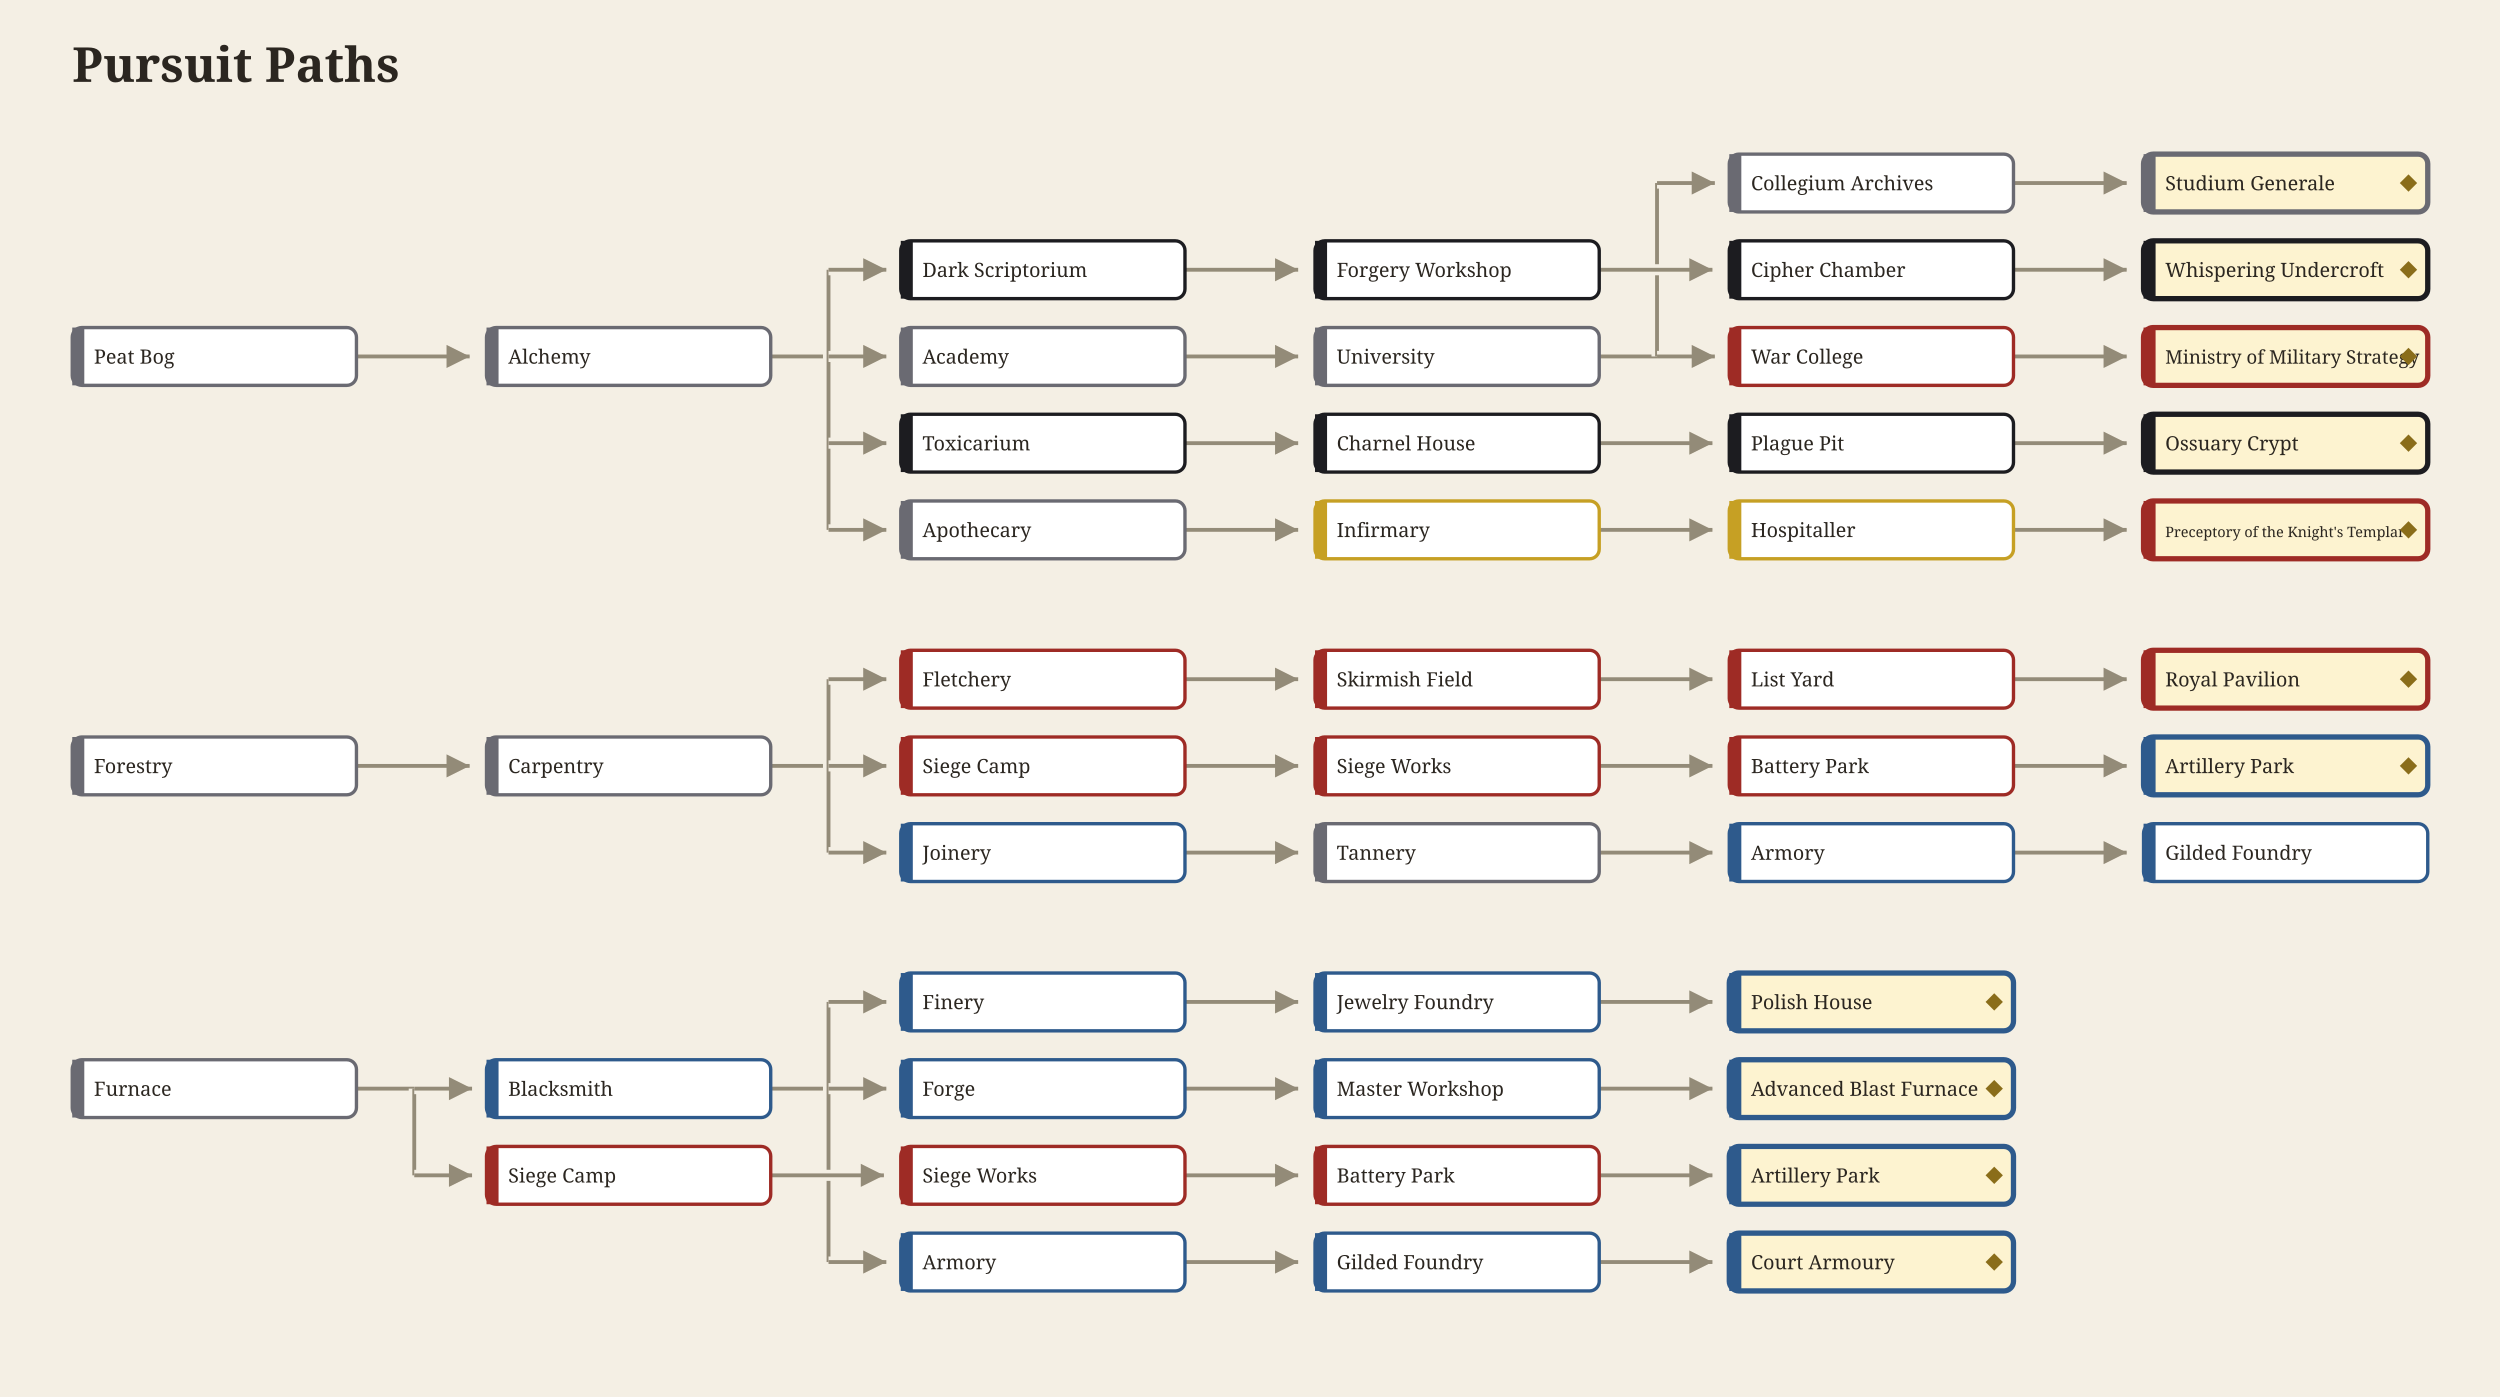
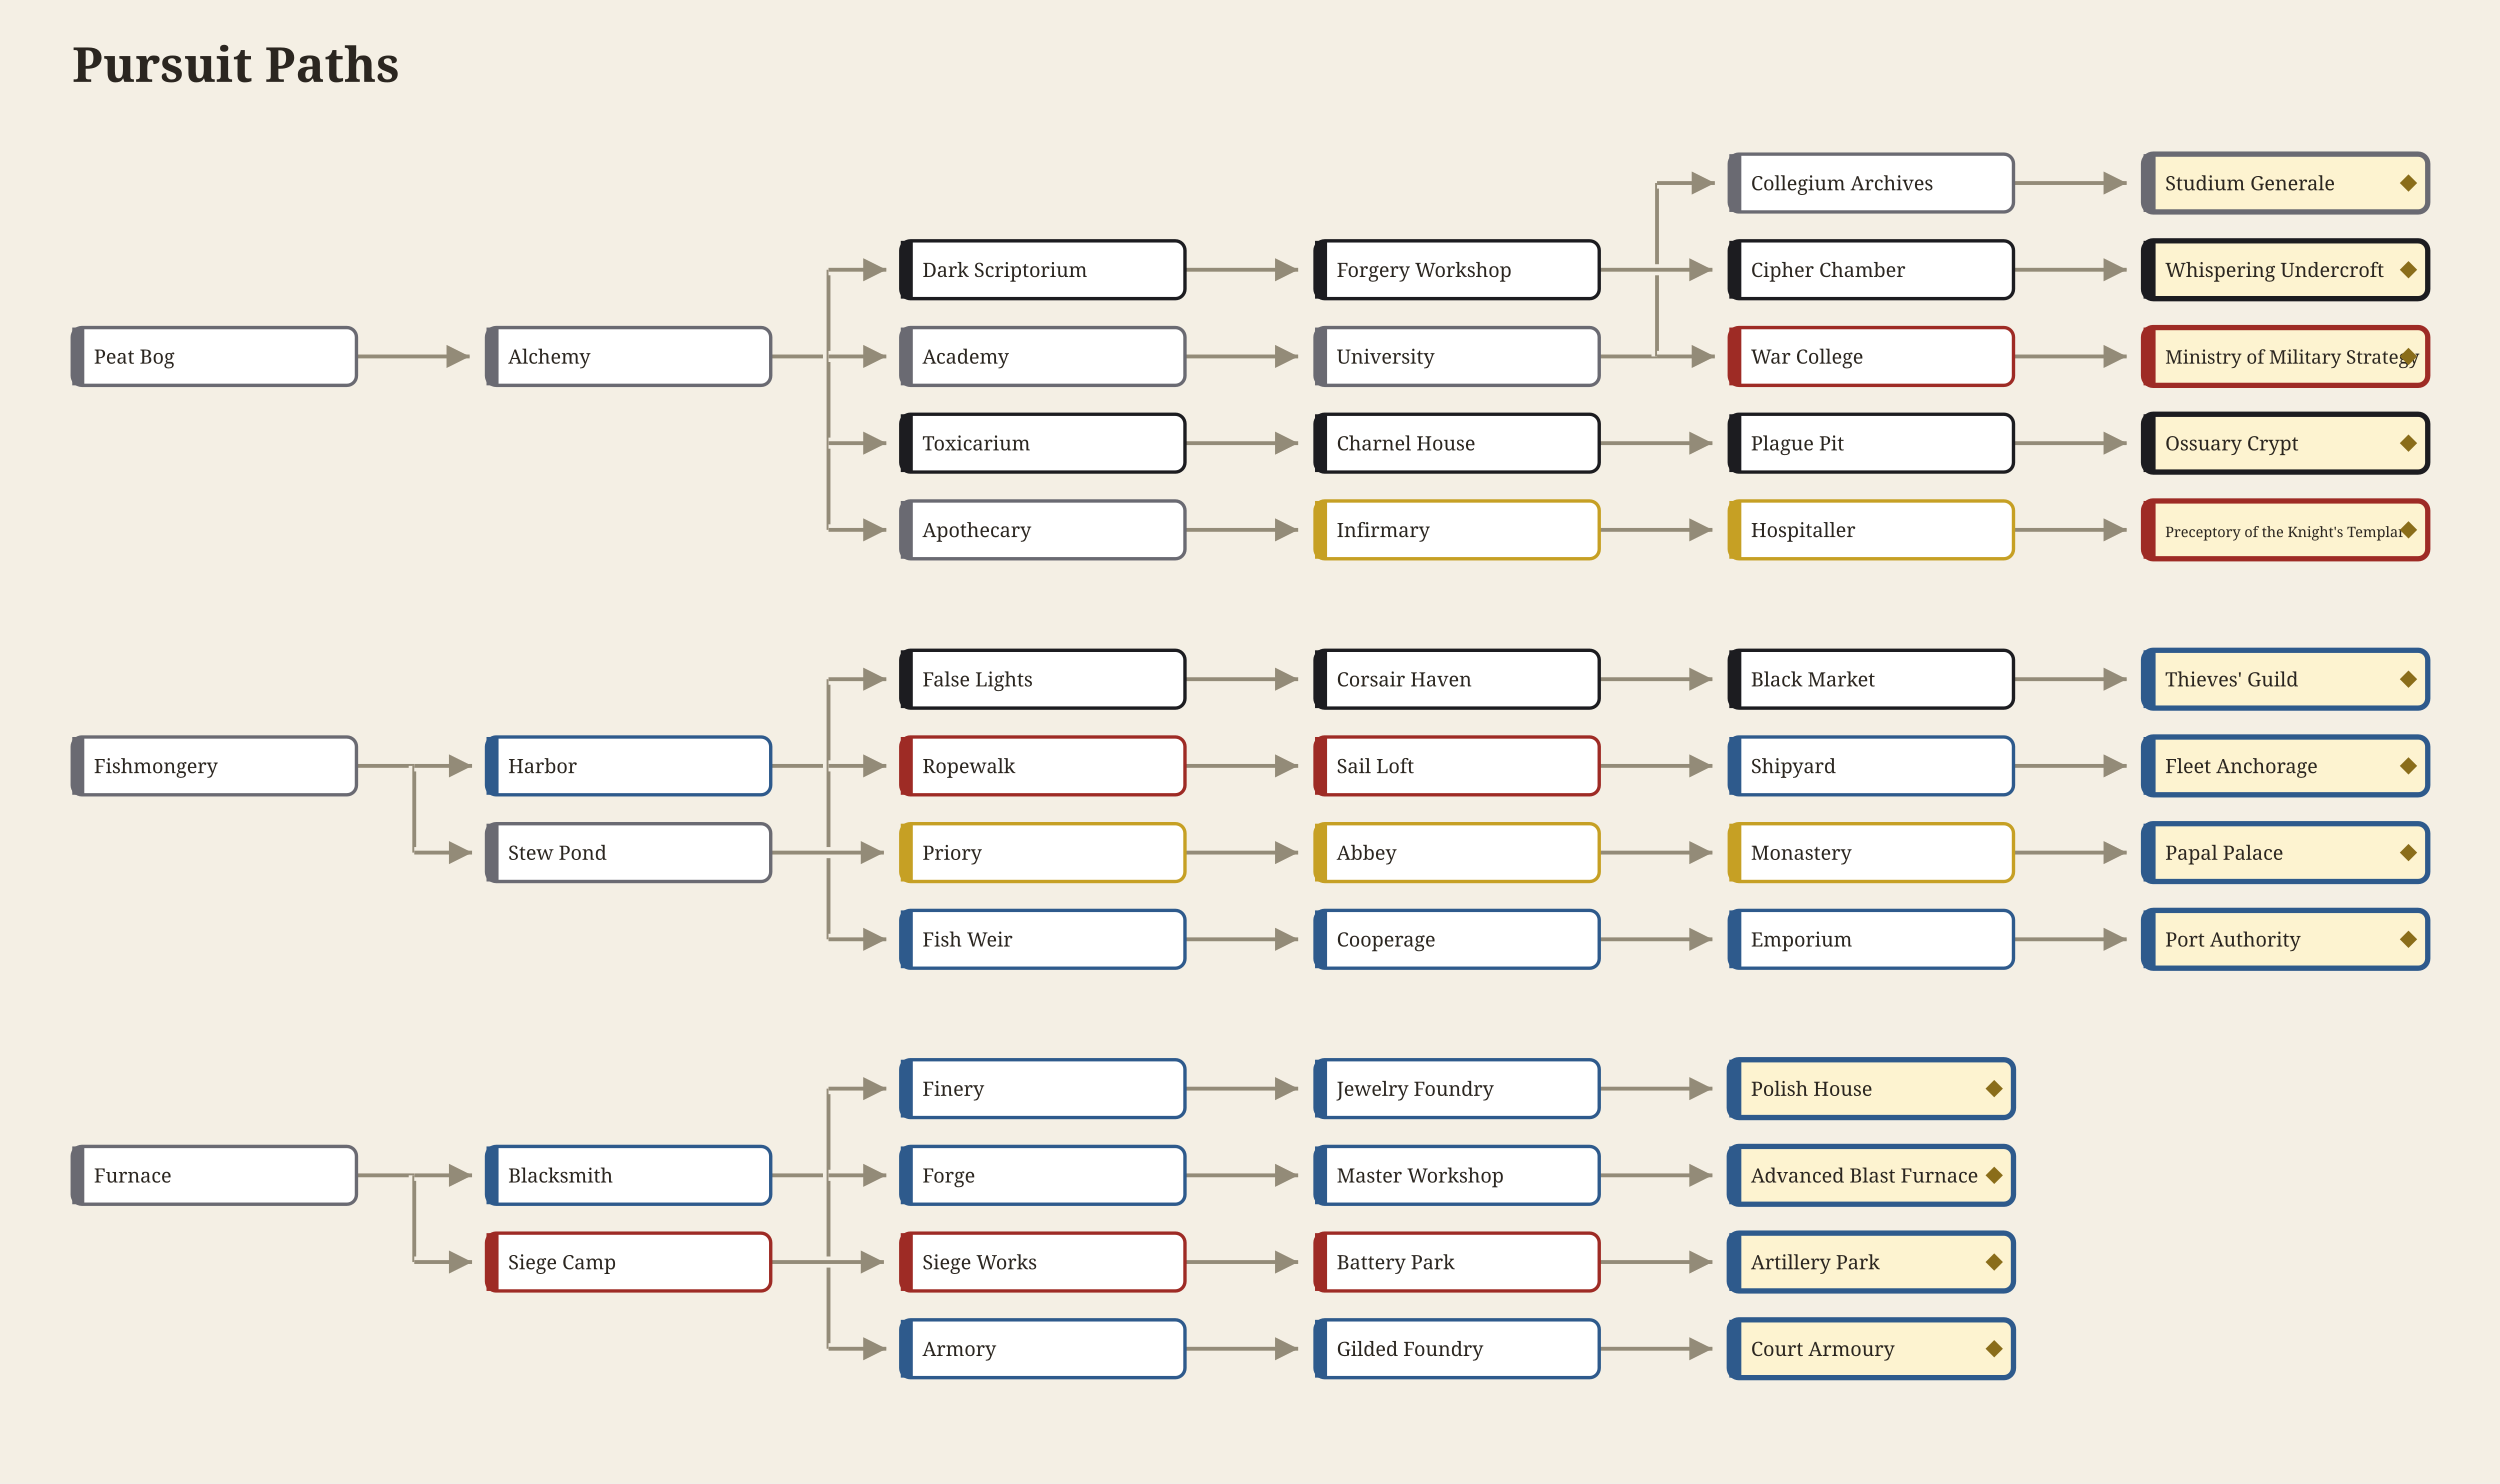
- <svg xmlns="http://www.w3.org/2000/svg" width="1038" height="580" viewBox="0 0 1038 580" font-family="Georgia, serif">
-   <rect width="1038" height="580" fill="#f4efe4" />
+ <svg xmlns="http://www.w3.org/2000/svg" width="1038" height="616" viewBox="0 0 1038 616" font-family="Georgia, serif">
+   <rect width="1038" height="616" fill="#f4efe4" />
  <defs>
    <marker id="arw-2E5A8C" markerWidth="7" markerHeight="7" refX="6" refY="3" orient="auto">
      <path d="M0,0 L6,3 L0,6 Z" fill="#2E5A8C" />
    </marker>
    <marker id="arw-9E2B25" markerWidth="7" markerHeight="7" refX="6" refY="3" orient="auto">
      <path d="M0,0 L6,3 L0,6 Z" fill="#9E2B25" />
    </marker>
    <marker id="arw-1c9c8c" markerWidth="7" markerHeight="7" refX="6" refY="3" orient="auto">
      <path d="M0,0 L6,3 L0,6 Z" fill="#1c9c8c" />
    </marker>
    <marker id="arw-C6A024" markerWidth="7" markerHeight="7" refX="6" refY="3" orient="auto">
      <path d="M0,0 L6,3 L0,6 Z" fill="#C6A024" />
    </marker>
    <marker id="arw-6A3D8F" markerWidth="7" markerHeight="7" refX="6" refY="3" orient="auto">
      <path d="M0,0 L6,3 L0,6 Z" fill="#6A3D8F" />
    </marker>
    <marker id="arw-CC6A1A" markerWidth="7" markerHeight="7" refX="6" refY="3" orient="auto">
      <path d="M0,0 L6,3 L0,6 Z" fill="#CC6A1A" />
    </marker>
    <marker id="arw-3a7d3a" markerWidth="7" markerHeight="7" refX="6" refY="3" orient="auto">
      <path d="M0,0 L6,3 L0,6 Z" fill="#3a7d3a" />
    </marker>
    <marker id="arw-b5347a" markerWidth="7" markerHeight="7" refX="6" refY="3" orient="auto">
      <path d="M0,0 L6,3 L0,6 Z" fill="#b5347a" />
    </marker>
    <marker id="arw-2b6f9e" markerWidth="7" markerHeight="7" refX="6" refY="3" orient="auto">
      <path d="M0,0 L6,3 L0,6 Z" fill="#2b6f9e" />
    </marker>
    <marker id="arw-8a6d1a" markerWidth="7" markerHeight="7" refX="6" refY="3" orient="auto">
      <path d="M0,0 L6,3 L0,6 Z" fill="#8a6d1a" />
    </marker>
    <marker id="arw-5f5647" markerWidth="7" markerHeight="7" refX="6" refY="3" orient="auto">
      <path d="M0,0 L6,3 L0,6 Z" fill="#5f5647" />
    </marker>
    <marker id="arw-7a2ea0" markerWidth="7" markerHeight="7" refX="6" refY="3" orient="auto">
      <path d="M0,0 L6,3 L0,6 Z" fill="#7a2ea0" />
    </marker>
    <marker id="arw-0f8a7e" markerWidth="7" markerHeight="7" refX="6" refY="3" orient="auto">
      <path d="M0,0 L6,3 L0,6 Z" fill="#0f8a7e" />
    </marker>
    <marker id="arw-a83232" markerWidth="7" markerHeight="7" refX="6" refY="3" orient="auto">
      <path d="M0,0 L6,3 L0,6 Z" fill="#a83232" />
    </marker>
    <marker id="arw-8f8672" markerWidth="7" markerHeight="7" refX="6" refY="3" orient="auto">
      <path d="M0,0 L6,3 L0,6 Z" fill="#8f8672" />
    </marker>
  </defs>
  <text x="30" y="34" font-size="20" font-weight="bold" fill="#2b2620">Pursuit Paths</text>
  <path d="M148,148 L195,148" fill="none" stroke="#f4efe4" stroke-width="4.6" opacity="1" />
  <path d="M148,148 L195,148" fill="none" stroke="#8f8672" stroke-width="1.6" opacity="0.95" marker-end="url(#arw-8f8672)" />
  <path d="M320,148 L344,148" fill="none" stroke="#f4efe4" stroke-width="4.6" opacity="1" />
  <path d="M320,148 L344,148" fill="none" stroke="#8f8672" stroke-width="1.6" opacity="0.95" />
  <path d="M344,112 L344,220" fill="none" stroke="#f4efe4" stroke-width="4.6" opacity="1" />
  <path d="M344,112 L344,220" fill="none" stroke="#8f8672" stroke-width="1.6" opacity="0.95" />
  <path d="M344,148 L368,148" fill="none" stroke="#f4efe4" stroke-width="4.6" opacity="1" />
  <path d="M344,148 L368,148" fill="none" stroke="#8f8672" stroke-width="1.6" opacity="0.95" marker-end="url(#arw-8f8672)" />
  <path d="M344,220 L368,220" fill="none" stroke="#f4efe4" stroke-width="4.6" opacity="1" />
  <path d="M344,220 L368,220" fill="none" stroke="#8f8672" stroke-width="1.6" opacity="0.95" marker-end="url(#arw-8f8672)" />
  <path d="M344,112 L368,112" fill="none" stroke="#f4efe4" stroke-width="4.6" opacity="1" />
  <path d="M344,112 L368,112" fill="none" stroke="#8f8672" stroke-width="1.6" opacity="0.95" marker-end="url(#arw-8f8672)" />
  <path d="M344,184 L368,184" fill="none" stroke="#f4efe4" stroke-width="4.6" opacity="1" />
  <path d="M344,184 L368,184" fill="none" stroke="#8f8672" stroke-width="1.6" opacity="0.95" marker-end="url(#arw-8f8672)" />
  <path d="M492,148 L539,148" fill="none" stroke="#f4efe4" stroke-width="4.6" opacity="1" />
  <path d="M492,148 L539,148" fill="none" stroke="#8f8672" stroke-width="1.6" opacity="0.95" marker-end="url(#arw-8f8672)" />
  <path d="M492,184 L539,184" fill="none" stroke="#f4efe4" stroke-width="4.6" opacity="1" />
  <path d="M492,184 L539,184" fill="none" stroke="#8f8672" stroke-width="1.6" opacity="0.95" marker-end="url(#arw-8f8672)" />
  <path d="M492,220 L539,220" fill="none" stroke="#f4efe4" stroke-width="4.6" opacity="1" />
  <path d="M492,220 L539,220" fill="none" stroke="#8f8672" stroke-width="1.6" opacity="0.95" marker-end="url(#arw-8f8672)" />
  <path d="M492,112 L539,112" fill="none" stroke="#f4efe4" stroke-width="4.6" opacity="1" />
  <path d="M492,112 L539,112" fill="none" stroke="#8f8672" stroke-width="1.6" opacity="0.95" marker-end="url(#arw-8f8672)" />
  <path d="M664,148 L688,148" fill="none" stroke="#f4efe4" stroke-width="4.6" opacity="1" />
  <path d="M664,148 L688,148" fill="none" stroke="#8f8672" stroke-width="1.6" opacity="0.95" />
  <path d="M688,76 L688,148" fill="none" stroke="#f4efe4" stroke-width="4.6" opacity="1" />
  <path d="M688,76 L688,148" fill="none" stroke="#8f8672" stroke-width="1.6" opacity="0.95" />
  <path d="M688,76 L712,76" fill="none" stroke="#f4efe4" stroke-width="4.6" opacity="1" />
  <path d="M688,76 L712,76" fill="none" stroke="#8f8672" stroke-width="1.6" opacity="0.95" marker-end="url(#arw-8f8672)" />
  <path d="M688,148 L712,148" fill="none" stroke="#f4efe4" stroke-width="4.6" opacity="1" />
  <path d="M688,148 L712,148" fill="none" stroke="#8f8672" stroke-width="1.6" opacity="0.95" marker-end="url(#arw-8f8672)" />
  <path d="M664,184 L711,184" fill="none" stroke="#f4efe4" stroke-width="4.6" opacity="1" />
  <path d="M664,184 L711,184" fill="none" stroke="#8f8672" stroke-width="1.6" opacity="0.95" marker-end="url(#arw-8f8672)" />
  <path d="M664,220 L711,220" fill="none" stroke="#f4efe4" stroke-width="4.6" opacity="1" />
  <path d="M664,220 L711,220" fill="none" stroke="#8f8672" stroke-width="1.6" opacity="0.95" marker-end="url(#arw-8f8672)" />
  <path d="M664,112 L711,112" fill="none" stroke="#f4efe4" stroke-width="4.6" opacity="1" />
  <path d="M664,112 L711,112" fill="none" stroke="#8f8672" stroke-width="1.6" opacity="0.95" marker-end="url(#arw-8f8672)" />
  <path d="M836,148 L883,148" fill="none" stroke="#f4efe4" stroke-width="4.6" opacity="1" />
  <path d="M836,148 L883,148" fill="none" stroke="#8f8672" stroke-width="1.6" opacity="0.95" marker-end="url(#arw-8f8672)" />
  <path d="M836,184 L883,184" fill="none" stroke="#f4efe4" stroke-width="4.6" opacity="1" />
  <path d="M836,184 L883,184" fill="none" stroke="#8f8672" stroke-width="1.6" opacity="0.95" marker-end="url(#arw-8f8672)" />
  <path d="M836,220 L883,220" fill="none" stroke="#f4efe4" stroke-width="4.6" opacity="1" />
  <path d="M836,220 L883,220" fill="none" stroke="#8f8672" stroke-width="1.6" opacity="0.95" marker-end="url(#arw-8f8672)" />
  <path d="M836,76 L883,76" fill="none" stroke="#f4efe4" stroke-width="4.6" opacity="1" />
  <path d="M836,76 L883,76" fill="none" stroke="#8f8672" stroke-width="1.6" opacity="0.95" marker-end="url(#arw-8f8672)" />
  <path d="M836,112 L883,112" fill="none" stroke="#f4efe4" stroke-width="4.6" opacity="1" />
  <path d="M836,112 L883,112" fill="none" stroke="#8f8672" stroke-width="1.6" opacity="0.95" marker-end="url(#arw-8f8672)" />
  <rect x="30" y="136" width="118" height="24" rx="4" fill="#ffffff" stroke="#6a6a72" stroke-width="1.4" />
  <rect x="30" y="136" width="5" height="24" fill="#6a6a72" />
  <text x="39" y="151" font-size="8.2" fill="#2b2620">Peat Bog</text>
  <rect x="202" y="136" width="118" height="24" rx="4" fill="#ffffff" stroke="#6a6a72" stroke-width="1.4" />
  <rect x="202" y="136" width="5" height="24" fill="#6a6a72" />
  <text x="211" y="151" font-size="8.2" fill="#2b2620">Alchemy</text>
  <rect x="374" y="136" width="118" height="24" rx="4" fill="#ffffff" stroke="#6a6a72" stroke-width="1.4" />
  <rect x="374" y="136" width="5" height="24" fill="#6a6a72" />
  <text x="383" y="151" font-size="8.2" fill="#2b2620">Academy</text>
  <rect x="374" y="172" width="118" height="24" rx="4" fill="#ffffff" stroke="#1c1c20" stroke-width="1.4" />
  <rect x="374" y="172" width="5" height="24" fill="#1c1c20" />
  <text x="383" y="187" font-size="8.2" fill="#2b2620">Toxicarium</text>
  <rect x="374" y="208" width="118" height="24" rx="4" fill="#ffffff" stroke="#6a6a72" stroke-width="1.4" />
  <rect x="374" y="208" width="5" height="24" fill="#6a6a72" />
  <text x="383" y="223" font-size="8.2" fill="#2b2620">Apothecary</text>
  <rect x="374" y="100" width="118" height="24" rx="4" fill="#ffffff" stroke="#1c1c20" stroke-width="1.4" />
  <rect x="374" y="100" width="5" height="24" fill="#1c1c20" />
  <text x="383" y="115" font-size="8.2" fill="#2b2620">Dark Scriptorium</text>
  <rect x="546" y="136" width="118" height="24" rx="4" fill="#ffffff" stroke="#6a6a72" stroke-width="1.4" />
  <rect x="546" y="136" width="5" height="24" fill="#6a6a72" />
  <text x="555" y="151" font-size="8.2" fill="#2b2620">University</text>
  <rect x="546" y="172" width="118" height="24" rx="4" fill="#ffffff" stroke="#1c1c20" stroke-width="1.4" />
  <rect x="546" y="172" width="5" height="24" fill="#1c1c20" />
  <text x="555" y="187" font-size="8.2" fill="#2b2620">Charnel House</text>
  <rect x="546" y="208" width="118" height="24" rx="4" fill="#ffffff" stroke="#C6A024" stroke-width="1.4" />
  <rect x="546" y="208" width="5" height="24" fill="#C6A024" />
  <text x="555" y="223" font-size="8.2" fill="#2b2620">Infirmary</text>
  <rect x="546" y="100" width="118" height="24" rx="4" fill="#ffffff" stroke="#1c1c20" stroke-width="1.4" />
  <rect x="546" y="100" width="5" height="24" fill="#1c1c20" />
  <text x="555" y="115" font-size="8.2" fill="#2b2620">Forgery Workshop</text>
  <rect x="718" y="136" width="118" height="24" rx="4" fill="#ffffff" stroke="#9E2B25" stroke-width="1.4" />
  <rect x="718" y="136" width="5" height="24" fill="#9E2B25" />
  <text x="727" y="151" font-size="8.2" fill="#2b2620">War College</text>
  <rect x="718" y="172" width="118" height="24" rx="4" fill="#ffffff" stroke="#1c1c20" stroke-width="1.4" />
  <rect x="718" y="172" width="5" height="24" fill="#1c1c20" />
  <text x="727" y="187" font-size="8.2" fill="#2b2620">Plague Pit</text>
  <rect x="718" y="208" width="118" height="24" rx="4" fill="#ffffff" stroke="#C6A024" stroke-width="1.4" />
  <rect x="718" y="208" width="5" height="24" fill="#C6A024" />
  <text x="727" y="223" font-size="8.2" fill="#2b2620">Hospitaller</text>
  <rect x="718" y="64" width="118" height="24" rx="4" fill="#ffffff" stroke="#6a6a72" stroke-width="1.4" />
  <rect x="718" y="64" width="5" height="24" fill="#6a6a72" />
  <text x="727" y="79" font-size="8.2" fill="#2b2620">Collegium Archives</text>
  <rect x="718" y="100" width="118" height="24" rx="4" fill="#ffffff" stroke="#1c1c20" stroke-width="1.4" />
  <rect x="718" y="100" width="5" height="24" fill="#1c1c20" />
  <text x="727" y="115" font-size="8.2" fill="#2b2620">Cipher Chamber</text>
  <rect x="890" y="136" width="118" height="24" rx="4" fill="#fdf3d0" stroke="#9E2B25" stroke-width="2.2" />
  <rect x="890" y="136" width="5" height="24" fill="#9E2B25" />
  <text x="899" y="151" font-size="7.8" fill="#2b2620">Ministry of Military Strategy</text>
  <polygon points="1000.0,144.4 1003.6,148.0 1000.0,151.6 996.4,148.0" fill="#8a6d1a" />
  <rect x="890" y="172" width="118" height="24" rx="4" fill="#fdf3d0" stroke="#1c1c20" stroke-width="2.2" />
  <rect x="890" y="172" width="5" height="24" fill="#1c1c20" />
  <text x="899" y="187" font-size="8.2" fill="#2b2620">Ossuary Crypt</text>
  <polygon points="1000.0,180.4 1003.6,184.0 1000.0,187.6 996.4,184.0" fill="#8a6d1a" />
  <rect x="890" y="208" width="118" height="24" rx="4" fill="#fdf3d0" stroke="#9E2B25" stroke-width="2.2" />
  <rect x="890" y="208" width="5" height="24" fill="#9E2B25" />
  <text x="899" y="223" font-size="6.0" fill="#2b2620">Preceptory of the Knight's Templar</text>
  <polygon points="1000.0,216.4 1003.6,220.0 1000.0,223.6 996.4,220.0" fill="#8a6d1a" />
  <rect x="890" y="64" width="118" height="24" rx="4" fill="#fdf3d0" stroke="#6a6a72" stroke-width="2.2" />
  <rect x="890" y="64" width="5" height="24" fill="#6a6a72" />
  <text x="899" y="79" font-size="8.2" fill="#2b2620">Studium Generale</text>
  <polygon points="1000.0,72.4 1003.6,76.0 1000.0,79.6 996.4,76.0" fill="#8a6d1a" />
  <rect x="890" y="100" width="118" height="24" rx="4" fill="#fdf3d0" stroke="#1c1c20" stroke-width="2.2" />
  <rect x="890" y="100" width="5" height="24" fill="#1c1c20" />
  <text x="899" y="115" font-size="8.2" fill="#2b2620">Whispering Undercroft</text>
  <polygon points="1000.0,108.4 1003.6,112.0 1000.0,115.6 996.4,112.0" fill="#8a6d1a" />
-   <path d="M148,318 L195,318" fill="none" stroke="#f4efe4" stroke-width="4.6" opacity="1" />
-   <path d="M148,318 L195,318" fill="none" stroke="#8f8672" stroke-width="1.6" opacity="0.95" marker-end="url(#arw-8f8672)" />
+   <path d="M148,318 L172,318" fill="none" stroke="#f4efe4" stroke-width="4.6" opacity="1" />
+   <path d="M148,318 L172,318" fill="none" stroke="#8f8672" stroke-width="1.6" opacity="0.95" />
+   <path d="M172,318 L172,354" fill="none" stroke="#f4efe4" stroke-width="4.6" opacity="1" />
+   <path d="M172,318 L172,354" fill="none" stroke="#8f8672" stroke-width="1.6" opacity="0.95" />
+   <path d="M172,318 L196,318" fill="none" stroke="#f4efe4" stroke-width="4.6" opacity="1" />
+   <path d="M172,318 L196,318" fill="none" stroke="#8f8672" stroke-width="1.6" opacity="0.95" marker-end="url(#arw-8f8672)" />
+   <path d="M172,354 L196,354" fill="none" stroke="#f4efe4" stroke-width="4.6" opacity="1" />
+   <path d="M172,354 L196,354" fill="none" stroke="#8f8672" stroke-width="1.6" opacity="0.95" marker-end="url(#arw-8f8672)" />
  <path d="M320,318 L344,318" fill="none" stroke="#f4efe4" stroke-width="4.6" opacity="1" />
  <path d="M320,318 L344,318" fill="none" stroke="#8f8672" stroke-width="1.6" opacity="0.95" />
-   <path d="M344,282 L344,354" fill="none" stroke="#f4efe4" stroke-width="4.6" opacity="1" />
-   <path d="M344,282 L344,354" fill="none" stroke="#8f8672" stroke-width="1.6" opacity="0.95" />
+   <path d="M344,282 L344,390" fill="none" stroke="#f4efe4" stroke-width="4.6" opacity="1" />
+   <path d="M344,282 L344,390" fill="none" stroke="#8f8672" stroke-width="1.6" opacity="0.95" />
+   <path d="M344,318 L368,318" fill="none" stroke="#f4efe4" stroke-width="4.6" opacity="1" />
+   <path d="M344,318 L368,318" fill="none" stroke="#8f8672" stroke-width="1.6" opacity="0.95" marker-end="url(#arw-8f8672)" />
  <path d="M344,282 L368,282" fill="none" stroke="#f4efe4" stroke-width="4.6" opacity="1" />
  <path d="M344,282 L368,282" fill="none" stroke="#8f8672" stroke-width="1.6" opacity="0.95" marker-end="url(#arw-8f8672)" />
-   <path d="M344,354 L368,354" fill="none" stroke="#f4efe4" stroke-width="4.6" opacity="1" />
-   <path d="M344,354 L368,354" fill="none" stroke="#8f8672" stroke-width="1.6" opacity="0.95" marker-end="url(#arw-8f8672)" />
-   <path d="M344,318 L368,318" fill="none" stroke="#f4efe4" stroke-width="4.6" opacity="1" />
-   <path d="M344,318 L368,318" fill="none" stroke="#8f8672" stroke-width="1.6" opacity="0.95" marker-end="url(#arw-8f8672)" />
+   <path d="M344,390 L368,390" fill="none" stroke="#f4efe4" stroke-width="4.6" opacity="1" />
+   <path d="M344,390 L368,390" fill="none" stroke="#8f8672" stroke-width="1.6" opacity="0.95" marker-end="url(#arw-8f8672)" />
+   <path d="M320,354 L367,354" fill="none" stroke="#f4efe4" stroke-width="4.6" opacity="1" />
+   <path d="M320,354 L367,354" fill="none" stroke="#8f8672" stroke-width="1.6" opacity="0.95" marker-end="url(#arw-8f8672)" />
  <path d="M492,318 L539,318" fill="none" stroke="#f4efe4" stroke-width="4.6" opacity="1" />
  <path d="M492,318 L539,318" fill="none" stroke="#8f8672" stroke-width="1.6" opacity="0.95" marker-end="url(#arw-8f8672)" />
  <path d="M492,354 L539,354" fill="none" stroke="#f4efe4" stroke-width="4.6" opacity="1" />
  <path d="M492,354 L539,354" fill="none" stroke="#8f8672" stroke-width="1.6" opacity="0.95" marker-end="url(#arw-8f8672)" />
+   <path d="M492,390 L539,390" fill="none" stroke="#f4efe4" stroke-width="4.6" opacity="1" />
+   <path d="M492,390 L539,390" fill="none" stroke="#8f8672" stroke-width="1.6" opacity="0.95" marker-end="url(#arw-8f8672)" />
  <path d="M492,282 L539,282" fill="none" stroke="#f4efe4" stroke-width="4.6" opacity="1" />
  <path d="M492,282 L539,282" fill="none" stroke="#8f8672" stroke-width="1.6" opacity="0.95" marker-end="url(#arw-8f8672)" />
  <path d="M664,318 L711,318" fill="none" stroke="#f4efe4" stroke-width="4.6" opacity="1" />
  <path d="M664,318 L711,318" fill="none" stroke="#8f8672" stroke-width="1.6" opacity="0.95" marker-end="url(#arw-8f8672)" />
  <path d="M664,354 L711,354" fill="none" stroke="#f4efe4" stroke-width="4.6" opacity="1" />
  <path d="M664,354 L711,354" fill="none" stroke="#8f8672" stroke-width="1.6" opacity="0.95" marker-end="url(#arw-8f8672)" />
+   <path d="M664,390 L711,390" fill="none" stroke="#f4efe4" stroke-width="4.6" opacity="1" />
+   <path d="M664,390 L711,390" fill="none" stroke="#8f8672" stroke-width="1.6" opacity="0.95" marker-end="url(#arw-8f8672)" />
  <path d="M664,282 L711,282" fill="none" stroke="#f4efe4" stroke-width="4.6" opacity="1" />
  <path d="M664,282 L711,282" fill="none" stroke="#8f8672" stroke-width="1.6" opacity="0.95" marker-end="url(#arw-8f8672)" />
  <path d="M836,318 L883,318" fill="none" stroke="#f4efe4" stroke-width="4.6" opacity="1" />
  <path d="M836,318 L883,318" fill="none" stroke="#8f8672" stroke-width="1.6" opacity="0.95" marker-end="url(#arw-8f8672)" />
  <path d="M836,354 L883,354" fill="none" stroke="#f4efe4" stroke-width="4.6" opacity="1" />
  <path d="M836,354 L883,354" fill="none" stroke="#8f8672" stroke-width="1.6" opacity="0.95" marker-end="url(#arw-8f8672)" />
+   <path d="M836,390 L883,390" fill="none" stroke="#f4efe4" stroke-width="4.6" opacity="1" />
+   <path d="M836,390 L883,390" fill="none" stroke="#8f8672" stroke-width="1.6" opacity="0.95" marker-end="url(#arw-8f8672)" />
  <path d="M836,282 L883,282" fill="none" stroke="#f4efe4" stroke-width="4.6" opacity="1" />
  <path d="M836,282 L883,282" fill="none" stroke="#8f8672" stroke-width="1.6" opacity="0.95" marker-end="url(#arw-8f8672)" />
  <rect x="30" y="306" width="118" height="24" rx="4" fill="#ffffff" stroke="#6a6a72" stroke-width="1.4" />
  <rect x="30" y="306" width="5" height="24" fill="#6a6a72" />
-   <text x="39" y="321" font-size="8.2" fill="#2b2620">Forestry</text>
-   <rect x="202" y="306" width="118" height="24" rx="4" fill="#ffffff" stroke="#6a6a72" stroke-width="1.4" />
-   <rect x="202" y="306" width="5" height="24" fill="#6a6a72" />
-   <text x="211" y="321" font-size="8.2" fill="#2b2620">Carpentry</text>
+   <text x="39" y="321" font-size="8.2" fill="#2b2620">Fishmongery</text>
+   <rect x="202" y="306" width="118" height="24" rx="4" fill="#ffffff" stroke="#2E5A8C" stroke-width="1.4" />
+   <rect x="202" y="306" width="5" height="24" fill="#2E5A8C" />
+   <text x="211" y="321" font-size="8.2" fill="#2b2620">Harbor</text>
+   <rect x="202" y="342" width="118" height="24" rx="4" fill="#ffffff" stroke="#6a6a72" stroke-width="1.4" />
+   <rect x="202" y="342" width="5" height="24" fill="#6a6a72" />
+   <text x="211" y="357" font-size="8.2" fill="#2b2620">Stew Pond</text>
  <rect x="374" y="306" width="118" height="24" rx="4" fill="#ffffff" stroke="#9E2B25" stroke-width="1.4" />
  <rect x="374" y="306" width="5" height="24" fill="#9E2B25" />
-   <text x="383" y="321" font-size="8.2" fill="#2b2620">Siege Camp</text>
-   <rect x="374" y="342" width="118" height="24" rx="4" fill="#ffffff" stroke="#2E5A8C" stroke-width="1.4" />
-   <rect x="374" y="342" width="5" height="24" fill="#2E5A8C" />
-   <text x="383" y="357" font-size="8.2" fill="#2b2620">Joinery</text>
-   <rect x="374" y="270" width="118" height="24" rx="4" fill="#ffffff" stroke="#9E2B25" stroke-width="1.4" />
-   <rect x="374" y="270" width="5" height="24" fill="#9E2B25" />
-   <text x="383" y="285" font-size="8.2" fill="#2b2620">Fletchery</text>
+   <text x="383" y="321" font-size="8.2" fill="#2b2620">Ropewalk</text>
+   <rect x="374" y="342" width="118" height="24" rx="4" fill="#ffffff" stroke="#C6A024" stroke-width="1.4" />
+   <rect x="374" y="342" width="5" height="24" fill="#C6A024" />
+   <text x="383" y="357" font-size="8.2" fill="#2b2620">Priory</text>
+   <rect x="374" y="378" width="118" height="24" rx="4" fill="#ffffff" stroke="#2E5A8C" stroke-width="1.4" />
+   <rect x="374" y="378" width="5" height="24" fill="#2E5A8C" />
+   <text x="383" y="393" font-size="8.2" fill="#2b2620">Fish Weir</text>
+   <rect x="374" y="270" width="118" height="24" rx="4" fill="#ffffff" stroke="#1c1c20" stroke-width="1.4" />
+   <rect x="374" y="270" width="5" height="24" fill="#1c1c20" />
+   <text x="383" y="285" font-size="8.2" fill="#2b2620">False Lights</text>
  <rect x="546" y="306" width="118" height="24" rx="4" fill="#ffffff" stroke="#9E2B25" stroke-width="1.4" />
  <rect x="546" y="306" width="5" height="24" fill="#9E2B25" />
-   <text x="555" y="321" font-size="8.2" fill="#2b2620">Siege Works</text>
-   <rect x="546" y="342" width="118" height="24" rx="4" fill="#ffffff" stroke="#6a6a72" stroke-width="1.4" />
-   <rect x="546" y="342" width="5" height="24" fill="#6a6a72" />
-   <text x="555" y="357" font-size="8.2" fill="#2b2620">Tannery</text>
-   <rect x="546" y="270" width="118" height="24" rx="4" fill="#ffffff" stroke="#9E2B25" stroke-width="1.4" />
-   <rect x="546" y="270" width="5" height="24" fill="#9E2B25" />
-   <text x="555" y="285" font-size="8.2" fill="#2b2620">Skirmish Field</text>
-   <rect x="718" y="306" width="118" height="24" rx="4" fill="#ffffff" stroke="#9E2B25" stroke-width="1.4" />
-   <rect x="718" y="306" width="5" height="24" fill="#9E2B25" />
-   <text x="727" y="321" font-size="8.2" fill="#2b2620">Battery Park</text>
-   <rect x="718" y="342" width="118" height="24" rx="4" fill="#ffffff" stroke="#2E5A8C" stroke-width="1.4" />
-   <rect x="718" y="342" width="5" height="24" fill="#2E5A8C" />
-   <text x="727" y="357" font-size="8.2" fill="#2b2620">Armory</text>
-   <rect x="718" y="270" width="118" height="24" rx="4" fill="#ffffff" stroke="#9E2B25" stroke-width="1.4" />
-   <rect x="718" y="270" width="5" height="24" fill="#9E2B25" />
-   <text x="727" y="285" font-size="8.2" fill="#2b2620">List Yard</text>
+   <text x="555" y="321" font-size="8.2" fill="#2b2620">Sail Loft</text>
+   <rect x="546" y="342" width="118" height="24" rx="4" fill="#ffffff" stroke="#C6A024" stroke-width="1.4" />
+   <rect x="546" y="342" width="5" height="24" fill="#C6A024" />
+   <text x="555" y="357" font-size="8.2" fill="#2b2620">Abbey</text>
+   <rect x="546" y="378" width="118" height="24" rx="4" fill="#ffffff" stroke="#2E5A8C" stroke-width="1.4" />
+   <rect x="546" y="378" width="5" height="24" fill="#2E5A8C" />
+   <text x="555" y="393" font-size="8.2" fill="#2b2620">Cooperage</text>
+   <rect x="546" y="270" width="118" height="24" rx="4" fill="#ffffff" stroke="#1c1c20" stroke-width="1.4" />
+   <rect x="546" y="270" width="5" height="24" fill="#1c1c20" />
+   <text x="555" y="285" font-size="8.2" fill="#2b2620">Corsair Haven</text>
+   <rect x="718" y="306" width="118" height="24" rx="4" fill="#ffffff" stroke="#2E5A8C" stroke-width="1.4" />
+   <rect x="718" y="306" width="5" height="24" fill="#2E5A8C" />
+   <text x="727" y="321" font-size="8.2" fill="#2b2620">Shipyard</text>
+   <rect x="718" y="342" width="118" height="24" rx="4" fill="#ffffff" stroke="#C6A024" stroke-width="1.4" />
+   <rect x="718" y="342" width="5" height="24" fill="#C6A024" />
+   <text x="727" y="357" font-size="8.2" fill="#2b2620">Monastery</text>
+   <rect x="718" y="378" width="118" height="24" rx="4" fill="#ffffff" stroke="#2E5A8C" stroke-width="1.4" />
+   <rect x="718" y="378" width="5" height="24" fill="#2E5A8C" />
+   <text x="727" y="393" font-size="8.2" fill="#2b2620">Emporium</text>
+   <rect x="718" y="270" width="118" height="24" rx="4" fill="#ffffff" stroke="#1c1c20" stroke-width="1.4" />
+   <rect x="718" y="270" width="5" height="24" fill="#1c1c20" />
+   <text x="727" y="285" font-size="8.2" fill="#2b2620">Black Market</text>
  <rect x="890" y="306" width="118" height="24" rx="4" fill="#fdf3d0" stroke="#2E5A8C" stroke-width="2.2" />
  <rect x="890" y="306" width="5" height="24" fill="#2E5A8C" />
-   <text x="899" y="321" font-size="8.2" fill="#2b2620">Artillery Park</text>
+   <text x="899" y="321" font-size="8.2" fill="#2b2620">Fleet Anchorage</text>
  <polygon points="1000.0,314.4 1003.6,318.0 1000.0,321.6 996.4,318.0" fill="#8a6d1a" />
-   <rect x="890" y="342" width="118" height="24" rx="4" fill="#ffffff" stroke="#2E5A8C" stroke-width="1.4" />
+   <rect x="890" y="342" width="118" height="24" rx="4" fill="#fdf3d0" stroke="#2E5A8C" stroke-width="2.2" />
  <rect x="890" y="342" width="5" height="24" fill="#2E5A8C" />
-   <text x="899" y="357" font-size="8.2" fill="#2b2620">Gilded Foundry</text>
-   <rect x="890" y="270" width="118" height="24" rx="4" fill="#fdf3d0" stroke="#9E2B25" stroke-width="2.2" />
-   <rect x="890" y="270" width="5" height="24" fill="#9E2B25" />
-   <text x="899" y="285" font-size="8.2" fill="#2b2620">Royal Pavilion</text>
+   <text x="899" y="357" font-size="8.2" fill="#2b2620">Papal Palace</text>
+   <polygon points="1000.0,350.4 1003.6,354.0 1000.0,357.6 996.4,354.0" fill="#8a6d1a" />
+   <rect x="890" y="378" width="118" height="24" rx="4" fill="#fdf3d0" stroke="#2E5A8C" stroke-width="2.2" />
+   <rect x="890" y="378" width="5" height="24" fill="#2E5A8C" />
+   <text x="899" y="393" font-size="8.2" fill="#2b2620">Port Authority</text>
+   <polygon points="1000.0,386.4 1003.6,390.0 1000.0,393.6 996.4,390.0" fill="#8a6d1a" />
+   <rect x="890" y="270" width="118" height="24" rx="4" fill="#fdf3d0" stroke="#2E5A8C" stroke-width="2.2" />
+   <rect x="890" y="270" width="5" height="24" fill="#2E5A8C" />
+   <text x="899" y="285" font-size="8.2" fill="#2b2620">Thieves' Guild</text>
  <polygon points="1000.0,278.4 1003.6,282.0 1000.0,285.6 996.4,282.0" fill="#8a6d1a" />
-   <path d="M148,452 L172,452" fill="none" stroke="#f4efe4" stroke-width="4.6" opacity="1" />
-   <path d="M148,452 L172,452" fill="none" stroke="#8f8672" stroke-width="1.6" opacity="0.95" />
-   <path d="M172,452 L172,488" fill="none" stroke="#f4efe4" stroke-width="4.6" opacity="1" />
-   <path d="M172,452 L172,488" fill="none" stroke="#8f8672" stroke-width="1.6" opacity="0.95" />
-   <path d="M172,452 L196,452" fill="none" stroke="#f4efe4" stroke-width="4.6" opacity="1" />
-   <path d="M172,452 L196,452" fill="none" stroke="#8f8672" stroke-width="1.6" opacity="0.95" marker-end="url(#arw-8f8672)" />
+   <path d="M148,488 L172,488" fill="none" stroke="#f4efe4" stroke-width="4.6" opacity="1" />
+   <path d="M148,488 L172,488" fill="none" stroke="#8f8672" stroke-width="1.6" opacity="0.95" />
+   <path d="M172,488 L172,524" fill="none" stroke="#f4efe4" stroke-width="4.6" opacity="1" />
+   <path d="M172,488 L172,524" fill="none" stroke="#8f8672" stroke-width="1.6" opacity="0.95" />
  <path d="M172,488 L196,488" fill="none" stroke="#f4efe4" stroke-width="4.6" opacity="1" />
  <path d="M172,488 L196,488" fill="none" stroke="#8f8672" stroke-width="1.6" opacity="0.95" marker-end="url(#arw-8f8672)" />
-   <path d="M320,452 L344,452" fill="none" stroke="#f4efe4" stroke-width="4.6" opacity="1" />
-   <path d="M320,452 L344,452" fill="none" stroke="#8f8672" stroke-width="1.6" opacity="0.95" />
-   <path d="M344,416 L344,524" fill="none" stroke="#f4efe4" stroke-width="4.6" opacity="1" />
-   <path d="M344,416 L344,524" fill="none" stroke="#8f8672" stroke-width="1.6" opacity="0.95" />
-   <path d="M344,416 L368,416" fill="none" stroke="#f4efe4" stroke-width="4.6" opacity="1" />
-   <path d="M344,416 L368,416" fill="none" stroke="#8f8672" stroke-width="1.6" opacity="0.95" marker-end="url(#arw-8f8672)" />
-   <path d="M344,524 L368,524" fill="none" stroke="#f4efe4" stroke-width="4.6" opacity="1" />
-   <path d="M344,524 L368,524" fill="none" stroke="#8f8672" stroke-width="1.6" opacity="0.95" marker-end="url(#arw-8f8672)" />
+   <path d="M172,524 L196,524" fill="none" stroke="#f4efe4" stroke-width="4.6" opacity="1" />
+   <path d="M172,524 L196,524" fill="none" stroke="#8f8672" stroke-width="1.6" opacity="0.95" marker-end="url(#arw-8f8672)" />
+   <path d="M320,488 L344,488" fill="none" stroke="#f4efe4" stroke-width="4.6" opacity="1" />
+   <path d="M320,488 L344,488" fill="none" stroke="#8f8672" stroke-width="1.6" opacity="0.95" />
+   <path d="M344,452 L344,560" fill="none" stroke="#f4efe4" stroke-width="4.6" opacity="1" />
+   <path d="M344,452 L344,560" fill="none" stroke="#8f8672" stroke-width="1.6" opacity="0.95" />
  <path d="M344,452 L368,452" fill="none" stroke="#f4efe4" stroke-width="4.6" opacity="1" />
  <path d="M344,452 L368,452" fill="none" stroke="#8f8672" stroke-width="1.6" opacity="0.95" marker-end="url(#arw-8f8672)" />
-   <path d="M320,488 L367,488" fill="none" stroke="#f4efe4" stroke-width="4.6" opacity="1" />
-   <path d="M320,488 L367,488" fill="none" stroke="#8f8672" stroke-width="1.6" opacity="0.95" marker-end="url(#arw-8f8672)" />
-   <path d="M492,452 L539,452" fill="none" stroke="#f4efe4" stroke-width="4.6" opacity="1" />
-   <path d="M492,452 L539,452" fill="none" stroke="#8f8672" stroke-width="1.6" opacity="0.95" marker-end="url(#arw-8f8672)" />
+   <path d="M344,560 L368,560" fill="none" stroke="#f4efe4" stroke-width="4.6" opacity="1" />
+   <path d="M344,560 L368,560" fill="none" stroke="#8f8672" stroke-width="1.6" opacity="0.95" marker-end="url(#arw-8f8672)" />
+   <path d="M344,488 L368,488" fill="none" stroke="#f4efe4" stroke-width="4.6" opacity="1" />
+   <path d="M344,488 L368,488" fill="none" stroke="#8f8672" stroke-width="1.6" opacity="0.95" marker-end="url(#arw-8f8672)" />
+   <path d="M320,524 L367,524" fill="none" stroke="#f4efe4" stroke-width="4.6" opacity="1" />
+   <path d="M320,524 L367,524" fill="none" stroke="#8f8672" stroke-width="1.6" opacity="0.95" marker-end="url(#arw-8f8672)" />
  <path d="M492,488 L539,488" fill="none" stroke="#f4efe4" stroke-width="4.6" opacity="1" />
  <path d="M492,488 L539,488" fill="none" stroke="#8f8672" stroke-width="1.6" opacity="0.95" marker-end="url(#arw-8f8672)" />
  <path d="M492,524 L539,524" fill="none" stroke="#f4efe4" stroke-width="4.6" opacity="1" />
  <path d="M492,524 L539,524" fill="none" stroke="#8f8672" stroke-width="1.6" opacity="0.95" marker-end="url(#arw-8f8672)" />
-   <path d="M492,416 L539,416" fill="none" stroke="#f4efe4" stroke-width="4.6" opacity="1" />
-   <path d="M492,416 L539,416" fill="none" stroke="#8f8672" stroke-width="1.6" opacity="0.95" marker-end="url(#arw-8f8672)" />
-   <path d="M664,452 L711,452" fill="none" stroke="#f4efe4" stroke-width="4.6" opacity="1" />
-   <path d="M664,452 L711,452" fill="none" stroke="#8f8672" stroke-width="1.6" opacity="0.95" marker-end="url(#arw-8f8672)" />
+   <path d="M492,560 L539,560" fill="none" stroke="#f4efe4" stroke-width="4.6" opacity="1" />
+   <path d="M492,560 L539,560" fill="none" stroke="#8f8672" stroke-width="1.6" opacity="0.95" marker-end="url(#arw-8f8672)" />
+   <path d="M492,452 L539,452" fill="none" stroke="#f4efe4" stroke-width="4.6" opacity="1" />
+   <path d="M492,452 L539,452" fill="none" stroke="#8f8672" stroke-width="1.6" opacity="0.95" marker-end="url(#arw-8f8672)" />
  <path d="M664,488 L711,488" fill="none" stroke="#f4efe4" stroke-width="4.6" opacity="1" />
  <path d="M664,488 L711,488" fill="none" stroke="#8f8672" stroke-width="1.6" opacity="0.95" marker-end="url(#arw-8f8672)" />
  <path d="M664,524 L711,524" fill="none" stroke="#f4efe4" stroke-width="4.6" opacity="1" />
  <path d="M664,524 L711,524" fill="none" stroke="#8f8672" stroke-width="1.6" opacity="0.95" marker-end="url(#arw-8f8672)" />
-   <path d="M664,416 L711,416" fill="none" stroke="#f4efe4" stroke-width="4.6" opacity="1" />
-   <path d="M664,416 L711,416" fill="none" stroke="#8f8672" stroke-width="1.6" opacity="0.95" marker-end="url(#arw-8f8672)" />
-   <rect x="30" y="440" width="118" height="24" rx="4" fill="#ffffff" stroke="#6a6a72" stroke-width="1.4" />
-   <rect x="30" y="440" width="5" height="24" fill="#6a6a72" />
-   <text x="39" y="455" font-size="8.2" fill="#2b2620">Furnace</text>
-   <rect x="202" y="440" width="118" height="24" rx="4" fill="#ffffff" stroke="#2E5A8C" stroke-width="1.4" />
-   <rect x="202" y="440" width="5" height="24" fill="#2E5A8C" />
-   <text x="211" y="455" font-size="8.2" fill="#2b2620">Blacksmith</text>
-   <rect x="202" y="476" width="118" height="24" rx="4" fill="#ffffff" stroke="#9E2B25" stroke-width="1.4" />
-   <rect x="202" y="476" width="5" height="24" fill="#9E2B25" />
-   <text x="211" y="491" font-size="8.2" fill="#2b2620">Siege Camp</text>
+   <path d="M664,560 L711,560" fill="none" stroke="#f4efe4" stroke-width="4.6" opacity="1" />
+   <path d="M664,560 L711,560" fill="none" stroke="#8f8672" stroke-width="1.6" opacity="0.95" marker-end="url(#arw-8f8672)" />
+   <path d="M664,452 L711,452" fill="none" stroke="#f4efe4" stroke-width="4.6" opacity="1" />
+   <path d="M664,452 L711,452" fill="none" stroke="#8f8672" stroke-width="1.6" opacity="0.95" marker-end="url(#arw-8f8672)" />
+   <rect x="30" y="476" width="118" height="24" rx="4" fill="#ffffff" stroke="#6a6a72" stroke-width="1.4" />
+   <rect x="30" y="476" width="5" height="24" fill="#6a6a72" />
+   <text x="39" y="491" font-size="8.2" fill="#2b2620">Furnace</text>
+   <rect x="202" y="476" width="118" height="24" rx="4" fill="#ffffff" stroke="#2E5A8C" stroke-width="1.4" />
+   <rect x="202" y="476" width="5" height="24" fill="#2E5A8C" />
+   <text x="211" y="491" font-size="8.2" fill="#2b2620">Blacksmith</text>
+   <rect x="202" y="512" width="118" height="24" rx="4" fill="#ffffff" stroke="#9E2B25" stroke-width="1.4" />
+   <rect x="202" y="512" width="5" height="24" fill="#9E2B25" />
+   <text x="211" y="527" font-size="8.2" fill="#2b2620">Siege Camp</text>
+   <rect x="374" y="476" width="118" height="24" rx="4" fill="#ffffff" stroke="#2E5A8C" stroke-width="1.4" />
+   <rect x="374" y="476" width="5" height="24" fill="#2E5A8C" />
+   <text x="383" y="491" font-size="8.2" fill="#2b2620">Forge</text>
+   <rect x="374" y="512" width="118" height="24" rx="4" fill="#ffffff" stroke="#9E2B25" stroke-width="1.4" />
+   <rect x="374" y="512" width="5" height="24" fill="#9E2B25" />
+   <text x="383" y="527" font-size="8.2" fill="#2b2620">Siege Works</text>
+   <rect x="374" y="548" width="118" height="24" rx="4" fill="#ffffff" stroke="#2E5A8C" stroke-width="1.4" />
+   <rect x="374" y="548" width="5" height="24" fill="#2E5A8C" />
+   <text x="383" y="563" font-size="8.2" fill="#2b2620">Armory</text>
  <rect x="374" y="440" width="118" height="24" rx="4" fill="#ffffff" stroke="#2E5A8C" stroke-width="1.4" />
  <rect x="374" y="440" width="5" height="24" fill="#2E5A8C" />
-   <text x="383" y="455" font-size="8.2" fill="#2b2620">Forge</text>
-   <rect x="374" y="476" width="118" height="24" rx="4" fill="#ffffff" stroke="#9E2B25" stroke-width="1.4" />
-   <rect x="374" y="476" width="5" height="24" fill="#9E2B25" />
-   <text x="383" y="491" font-size="8.2" fill="#2b2620">Siege Works</text>
-   <rect x="374" y="512" width="118" height="24" rx="4" fill="#ffffff" stroke="#2E5A8C" stroke-width="1.4" />
-   <rect x="374" y="512" width="5" height="24" fill="#2E5A8C" />
-   <text x="383" y="527" font-size="8.2" fill="#2b2620">Armory</text>
-   <rect x="374" y="404" width="118" height="24" rx="4" fill="#ffffff" stroke="#2E5A8C" stroke-width="1.4" />
-   <rect x="374" y="404" width="5" height="24" fill="#2E5A8C" />
-   <text x="383" y="419" font-size="8.2" fill="#2b2620">Finery</text>
+   <text x="383" y="455" font-size="8.2" fill="#2b2620">Finery</text>
+   <rect x="546" y="476" width="118" height="24" rx="4" fill="#ffffff" stroke="#2E5A8C" stroke-width="1.4" />
+   <rect x="546" y="476" width="5" height="24" fill="#2E5A8C" />
+   <text x="555" y="491" font-size="8.2" fill="#2b2620">Master Workshop</text>
+   <rect x="546" y="512" width="118" height="24" rx="4" fill="#ffffff" stroke="#9E2B25" stroke-width="1.4" />
+   <rect x="546" y="512" width="5" height="24" fill="#9E2B25" />
+   <text x="555" y="527" font-size="8.2" fill="#2b2620">Battery Park</text>
+   <rect x="546" y="548" width="118" height="24" rx="4" fill="#ffffff" stroke="#2E5A8C" stroke-width="1.4" />
+   <rect x="546" y="548" width="5" height="24" fill="#2E5A8C" />
+   <text x="555" y="563" font-size="8.2" fill="#2b2620">Gilded Foundry</text>
  <rect x="546" y="440" width="118" height="24" rx="4" fill="#ffffff" stroke="#2E5A8C" stroke-width="1.4" />
  <rect x="546" y="440" width="5" height="24" fill="#2E5A8C" />
-   <text x="555" y="455" font-size="8.2" fill="#2b2620">Master Workshop</text>
-   <rect x="546" y="476" width="118" height="24" rx="4" fill="#ffffff" stroke="#9E2B25" stroke-width="1.4" />
-   <rect x="546" y="476" width="5" height="24" fill="#9E2B25" />
-   <text x="555" y="491" font-size="8.2" fill="#2b2620">Battery Park</text>
-   <rect x="546" y="512" width="118" height="24" rx="4" fill="#ffffff" stroke="#2E5A8C" stroke-width="1.4" />
-   <rect x="546" y="512" width="5" height="24" fill="#2E5A8C" />
-   <text x="555" y="527" font-size="8.2" fill="#2b2620">Gilded Foundry</text>
-   <rect x="546" y="404" width="118" height="24" rx="4" fill="#ffffff" stroke="#2E5A8C" stroke-width="1.4" />
-   <rect x="546" y="404" width="5" height="24" fill="#2E5A8C" />
-   <text x="555" y="419" font-size="8.2" fill="#2b2620">Jewelry Foundry</text>
-   <rect x="718" y="440" width="118" height="24" rx="4" fill="#fdf3d0" stroke="#2E5A8C" stroke-width="2.2" />
-   <rect x="718" y="440" width="5" height="24" fill="#2E5A8C" />
-   <text x="727" y="455" font-size="8.2" fill="#2b2620">Advanced Blast Furnace</text>
-   <polygon points="828.0,448.4 831.6,452.0 828.0,455.6 824.4,452.0" fill="#8a6d1a" />
+   <text x="555" y="455" font-size="8.2" fill="#2b2620">Jewelry Foundry</text>
  <rect x="718" y="476" width="118" height="24" rx="4" fill="#fdf3d0" stroke="#2E5A8C" stroke-width="2.2" />
  <rect x="718" y="476" width="5" height="24" fill="#2E5A8C" />
-   <text x="727" y="491" font-size="8.2" fill="#2b2620">Artillery Park</text>
+   <text x="727" y="491" font-size="8.2" fill="#2b2620">Advanced Blast Furnace</text>
  <polygon points="828.0,484.4 831.6,488.0 828.0,491.6 824.4,488.0" fill="#8a6d1a" />
  <rect x="718" y="512" width="118" height="24" rx="4" fill="#fdf3d0" stroke="#2E5A8C" stroke-width="2.2" />
  <rect x="718" y="512" width="5" height="24" fill="#2E5A8C" />
-   <text x="727" y="527" font-size="8.2" fill="#2b2620">Court Armoury</text>
+   <text x="727" y="527" font-size="8.2" fill="#2b2620">Artillery Park</text>
  <polygon points="828.0,520.4 831.6,524.0 828.0,527.6 824.4,524.0" fill="#8a6d1a" />
-   <rect x="718" y="404" width="118" height="24" rx="4" fill="#fdf3d0" stroke="#2E5A8C" stroke-width="2.2" />
-   <rect x="718" y="404" width="5" height="24" fill="#2E5A8C" />
-   <text x="727" y="419" font-size="8.2" fill="#2b2620">Polish House</text>
-   <polygon points="828.0,412.4 831.6,416.0 828.0,419.6 824.4,416.0" fill="#8a6d1a" />
+   <rect x="718" y="548" width="118" height="24" rx="4" fill="#fdf3d0" stroke="#2E5A8C" stroke-width="2.2" />
+   <rect x="718" y="548" width="5" height="24" fill="#2E5A8C" />
+   <text x="727" y="563" font-size="8.2" fill="#2b2620">Court Armoury</text>
+   <polygon points="828.0,556.4 831.6,560.0 828.0,563.6 824.4,560.0" fill="#8a6d1a" />
+   <rect x="718" y="440" width="118" height="24" rx="4" fill="#fdf3d0" stroke="#2E5A8C" stroke-width="2.2" />
+   <rect x="718" y="440" width="5" height="24" fill="#2E5A8C" />
+   <text x="727" y="455" font-size="8.2" fill="#2b2620">Polish House</text>
+   <polygon points="828.0,448.4 831.6,452.0 828.0,455.6 824.4,452.0" fill="#8a6d1a" />
</svg>
